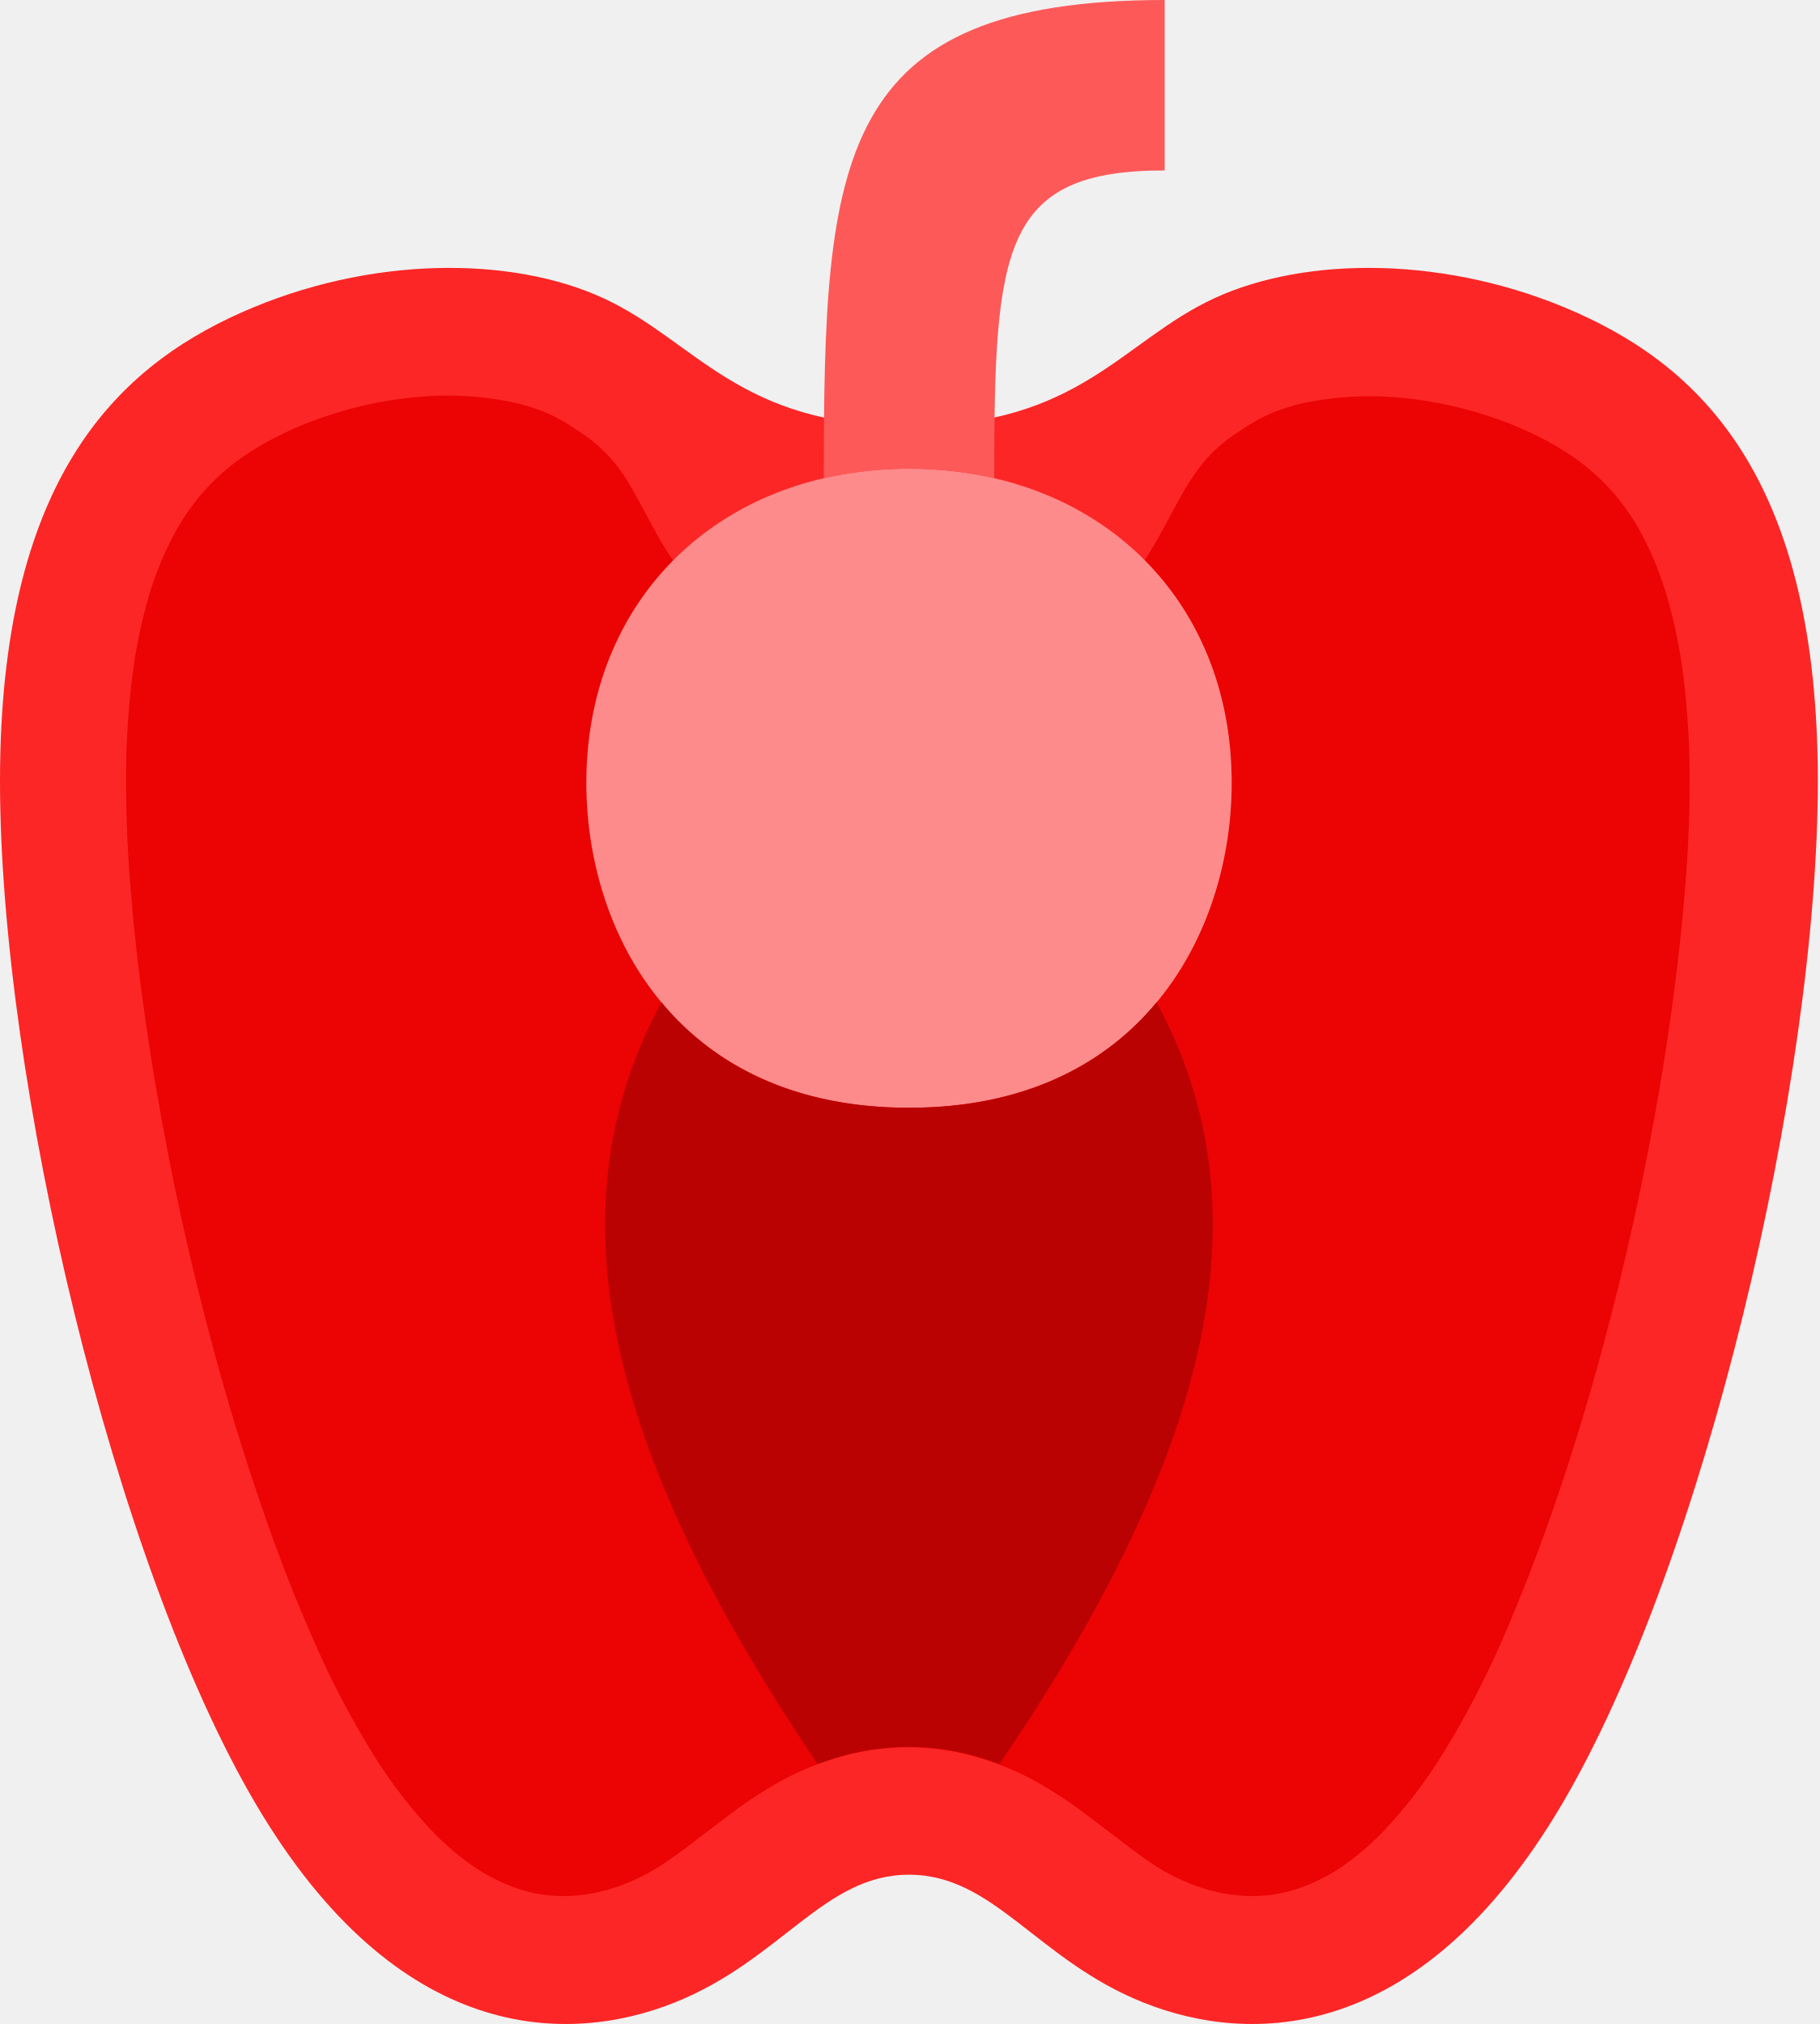
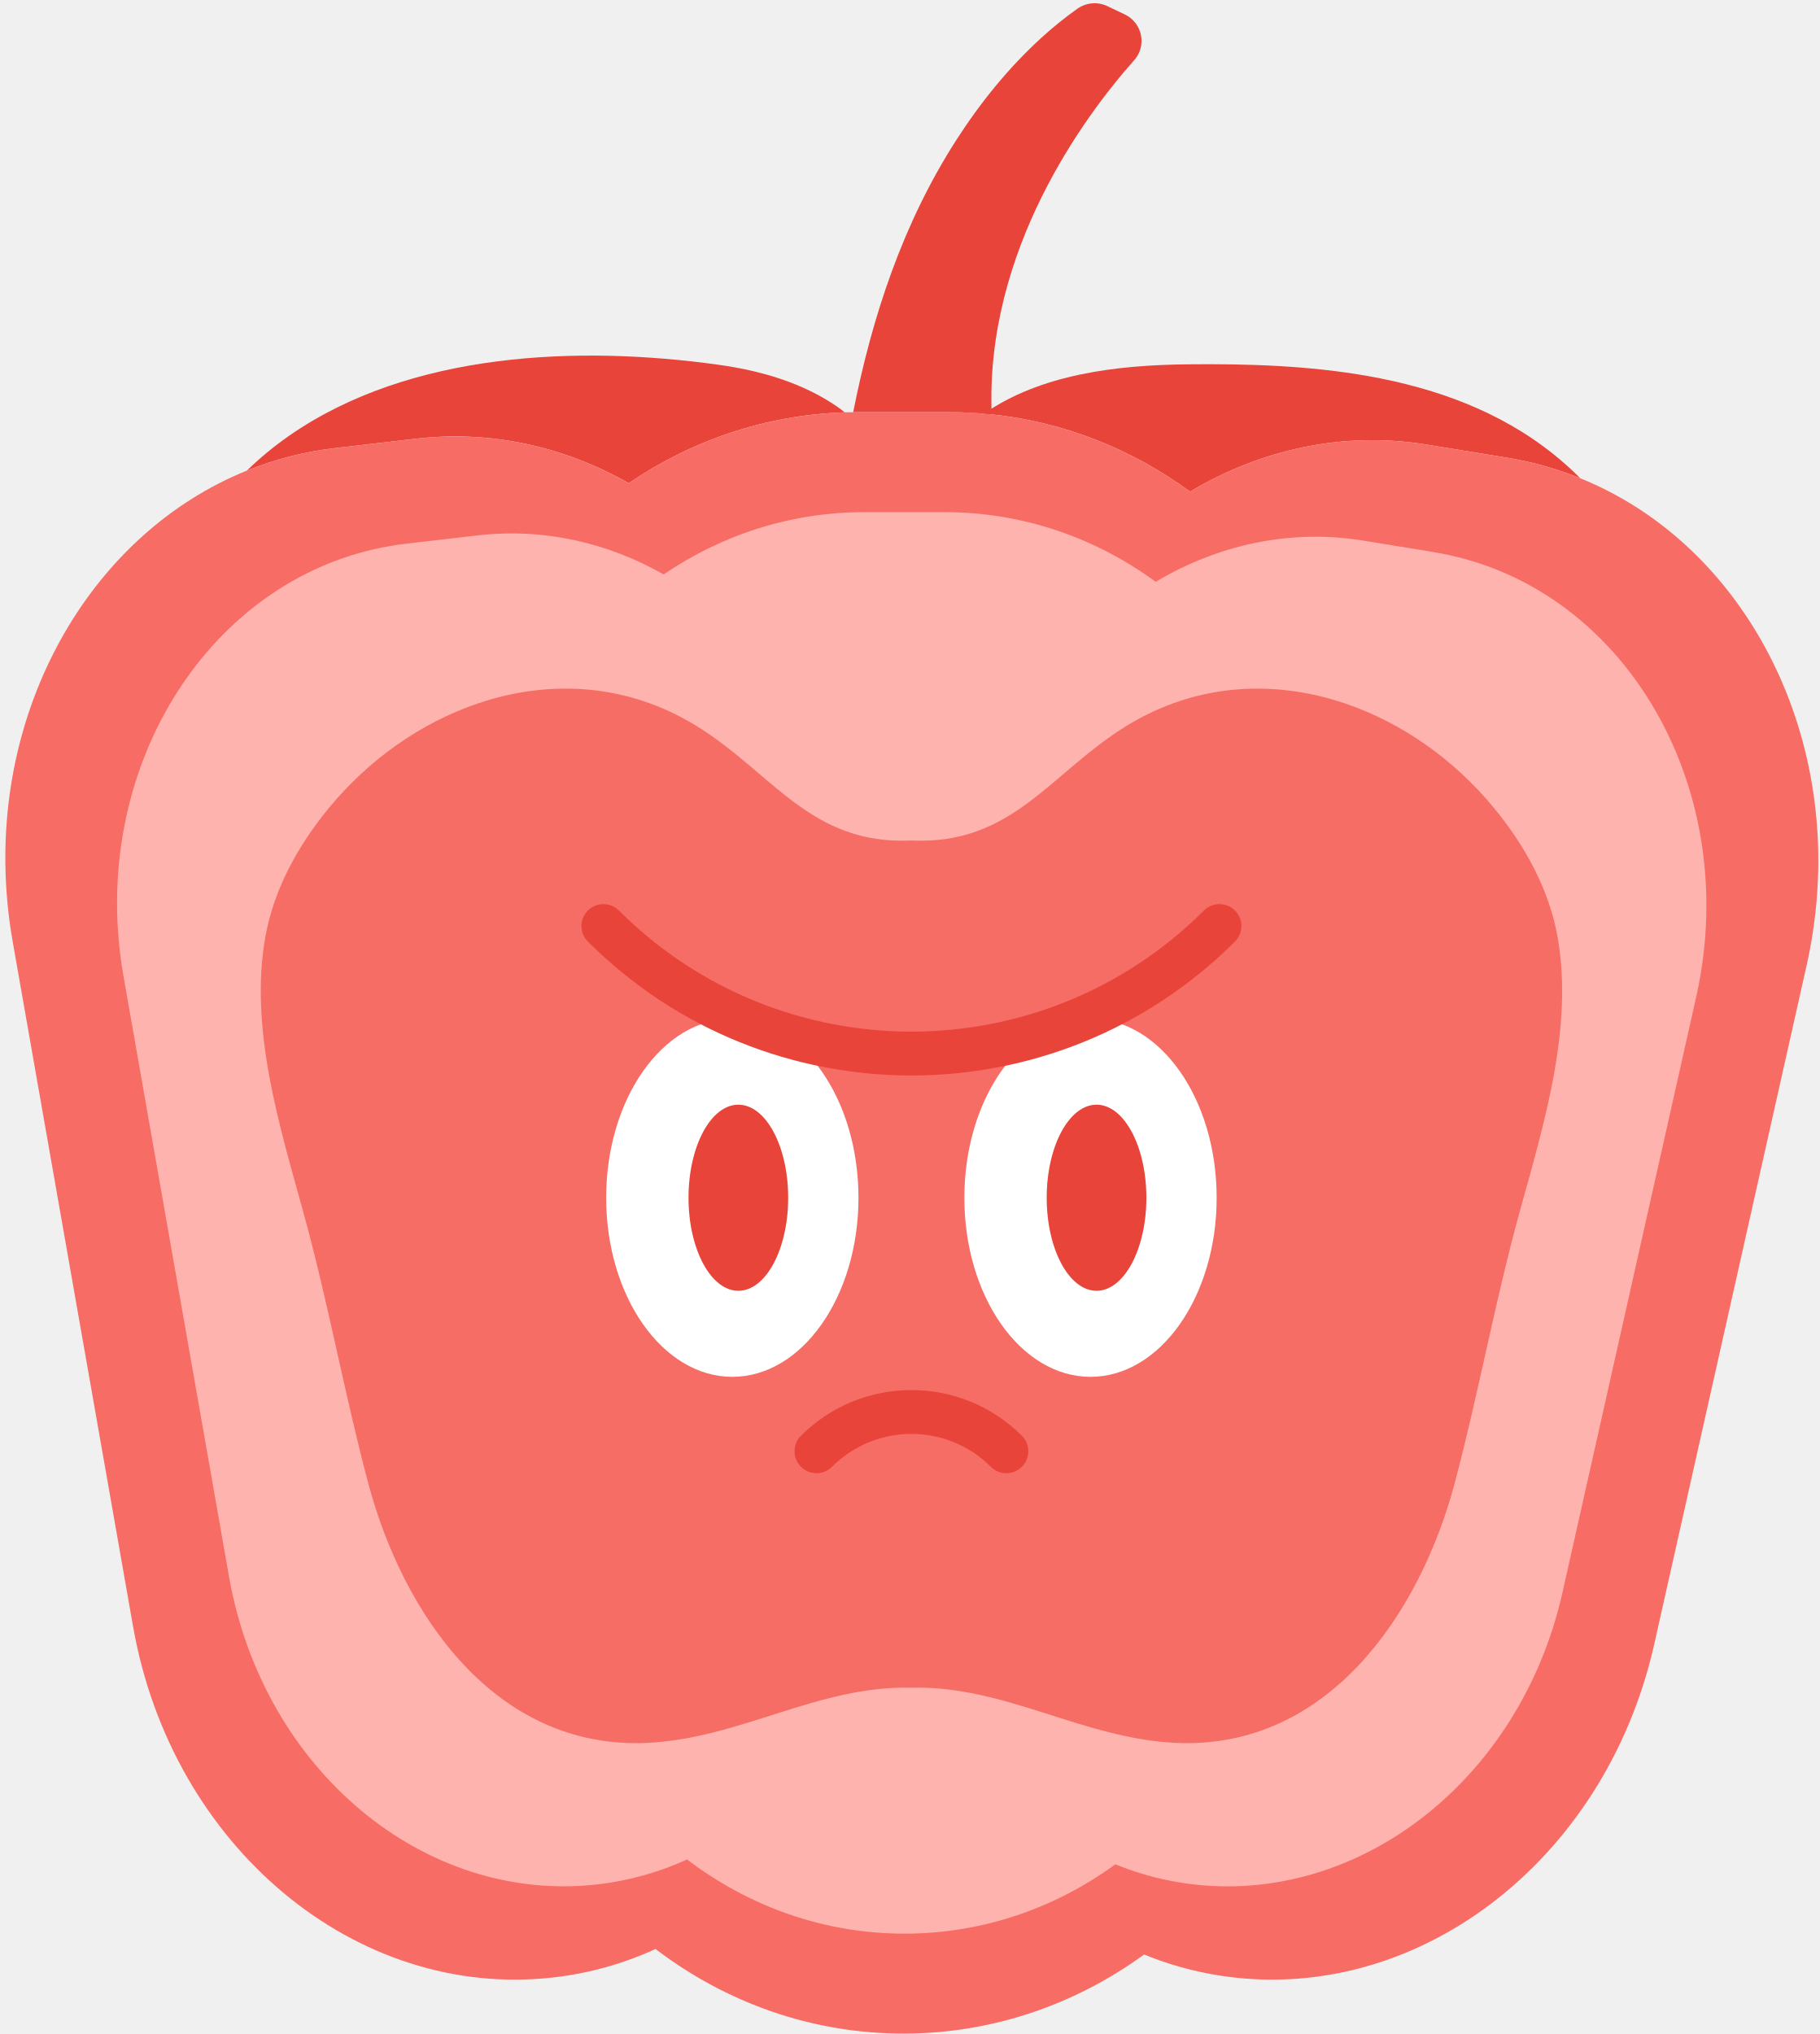
- <svg xmlns="http://www.w3.org/2000/svg" width="303" height="337" viewBox="0 0 303 337" fill="none">
-   <path d="M151.353 70.941C179.729 70.941 186.824 56.753 202.182 49.659C217.541 42.565 241.2 42.565 262.482 52.035C283.765 61.506 302.67 80.412 302.67 130.071C302.67 179.729 283.765 260.141 260.106 300.329C236.447 340.518 208.106 340.518 190.371 333.423C172.635 326.329 165.541 312.141 151.353 312.141C137.165 312.141 130.071 326.329 112.335 333.423C94.6 340.518 66.224 340.518 42.565 300.329C18.906 260.141 0 179.729 0 130.071C0 80.412 18.906 61.506 40.188 52.035C61.471 42.565 85.129 42.565 100.488 49.659C115.847 56.753 122.977 70.941 151.353 70.941Z" fill="#FC2626" />
-   <path d="M151.353 106.412C156.463 106.432 161.565 106.016 166.605 105.17C171.069 104.396 175.45 103.209 179.694 101.623C184.042 100.244 187.794 97.431 190.335 93.642C193.173 89.599 195.904 83.356 198.564 79.454C200.535 76.406 203.15 73.827 206.226 71.899C207.542 70.983 208.916 70.153 210.34 69.416C212.993 68.152 215.811 67.268 218.711 66.791C223.076 66.016 227.521 65.79 231.942 66.117C237.038 66.486 242.074 67.45 246.946 68.99C250.625 70.129 254.188 71.614 257.587 73.424C259.754 74.584 261.818 75.925 263.759 77.432C265.677 78.94 267.436 80.64 269.009 82.505C270.775 84.629 272.308 86.936 273.584 89.386C275.195 92.492 276.502 95.747 277.486 99.105C278.79 103.537 279.727 108.069 280.288 112.655C281.046 118.82 281.39 125.03 281.317 131.241C281.317 138.903 280.749 146.529 280.005 154.155C279.118 162.916 277.912 171.678 276.457 180.368C273.951 195.266 270.723 210.021 266.774 224.635C264.398 233.432 261.737 242.193 258.758 250.813C256.062 258.616 253.082 266.349 249.748 273.904C247.05 280.017 243.946 285.942 240.455 291.639C237.883 295.864 234.927 299.842 231.623 303.522C229.264 306.18 226.611 308.56 223.713 310.616C221.611 312.077 219.335 313.268 216.938 314.163C213.275 315.544 209.329 316.007 205.445 315.511C203.637 315.298 201.855 314.906 200.125 314.34C197.471 313.471 194.934 312.28 192.57 310.793C190.973 309.765 189.448 308.665 187.923 307.495C185.582 305.721 183.276 303.947 180.829 302.103C178.491 300.33 176.051 298.696 173.522 297.208C170.388 295.382 167.056 293.918 163.59 292.845C155.512 290.286 146.839 290.286 138.761 292.845C135.295 293.917 131.963 295.38 128.829 297.208C126.298 298.693 123.858 300.328 121.522 302.103C119.146 303.877 116.875 305.65 114.428 307.495C112.903 308.63 111.377 309.765 109.746 310.793C107.383 312.281 104.845 313.473 102.191 314.34C100.46 314.905 98.678 315.297 96.87 315.511C92.987 316.011 89.04 315.548 85.377 314.163C82.982 313.263 80.707 312.072 78.603 310.616C75.705 308.559 73.052 306.179 70.693 303.522C67.391 299.84 64.435 295.862 61.861 291.639C58.369 285.943 55.264 280.017 52.567 273.904C49.198 266.349 46.218 258.652 43.558 250.813C40.578 242.193 37.918 233.432 35.541 224.635C31.592 210.045 28.364 195.289 25.858 180.368C24.404 171.678 23.162 162.916 22.311 154.155C21.53 146.529 21.034 138.903 20.998 131.241C20.922 125.03 21.265 118.82 22.027 112.655C22.589 108.069 23.526 103.537 24.829 99.105C25.822 95.745 27.141 92.49 28.767 89.386C30.045 86.937 31.579 84.631 33.342 82.505C34.917 80.641 36.676 78.942 38.592 77.432C40.585 75.879 42.709 74.503 44.941 73.318C48.338 71.503 51.902 70.019 55.582 68.884C60.453 67.339 65.489 66.375 70.586 66.011C75.019 65.678 79.476 65.904 83.852 66.685C85.608 66.996 87.339 67.434 89.031 67.997C90.122 68.366 91.188 68.804 92.223 69.31C93.649 70.044 95.023 70.874 96.338 71.793C99.413 73.721 102.029 76.3 104 79.348C106.66 83.427 109.391 89.67 112.229 93.536C114.77 97.324 118.522 100.138 122.87 101.517C127.113 103.103 131.495 104.29 135.959 105.064C141.042 105.953 146.192 106.404 151.353 106.412Z" fill="#EC0303" />
-   <path d="M151.353 78.035C179.73 78.035 201.012 95.771 204.559 122.373C208.106 148.976 193.918 184.447 151.353 184.447C108.789 184.447 94.6 148.976 98.147 122.373C101.694 95.771 122.977 78.035 151.353 78.035Z" fill="#FE8B8B" />
-   <path d="M165.541 79.631C156.199 77.526 146.506 77.526 137.164 79.631C137.164 26.426 139.044 0 193.917 0V28.377C166.782 28.377 165.541 41.323 165.541 79.631Z" fill="#FD5959" />
-   <path d="M110.136 166.889C118.756 177.353 132.164 184.447 151.353 184.447C170.543 184.447 183.951 177.353 192.57 166.889C210.66 200.444 202.821 240.171 166.428 293.696L163.697 292.774C155.618 290.215 146.946 290.215 138.867 292.774L136.136 293.696C99.885 240.171 92.011 200.444 110.136 166.889Z" fill="#BA0202" />
+ <svg xmlns="http://www.w3.org/2000/svg" width="331" height="370" viewBox="0 0 331 370" fill="none">
+   <path d="M153.662 75.003C139.174 75.482 125.747 80.166 114.375 87.895C102.776 81.306 89.463 78.206 75.683 79.802L61.012 81.5C55.371 82.15 49.983 83.552 44.913 85.603C47.3 83.278 49.88 81.158 52.631 79.243C74.644 63.958 105.344 62.807 130.771 66.363C138.363 67.423 145.967 69.6 152.383 74.034C152.703 74.251 153.137 74.581 153.662 75.003Z" fill="#E8443A" />
+   <path d="M287.483 87.005C283.281 85.284 278.84 84.031 274.193 83.267L259.625 80.885C244.326 78.377 229.346 81.762 216.479 89.433C206.055 81.796 193.748 76.792 180.401 75.379C179.933 75.333 179.465 75.288 178.997 75.242C189.329 68.107 202.904 66.408 216.137 66.272C226.789 66.158 238.069 66.488 248.95 68.426C261.109 70.592 272.789 74.775 282.573 82.606C284.297 83.985 285.93 85.455 287.483 87.005Z" fill="#E8443A" />
+   <path d="M287.482 87.005C283.281 85.284 278.84 84.031 274.193 83.267L259.625 80.885C244.326 78.377 229.346 81.762 216.479 89.433C206.055 81.796 193.747 76.793 180.401 75.379C179.933 75.334 179.465 75.288 178.996 75.242C176.896 75.06 174.761 74.969 172.614 74.969H156.094C155.797 74.969 155.5 74.969 155.203 74.98C154.689 74.98 154.176 74.992 153.662 75.003C139.173 75.482 125.747 80.166 114.375 87.895C102.775 81.306 89.463 78.206 75.682 79.802L61.011 81.5C55.371 82.15 49.982 83.552 44.913 85.603C16.998 96.877 -1.178 127.812 1.174 161.985C1.379 165.04 1.745 168.117 2.293 171.206L24.202 295.849C31.247 335.937 64.733 363.863 100.755 359.703C107.285 358.951 113.485 357.172 119.25 354.539C131.958 364.228 147.554 369.927 164.348 369.927C172.454 369.927 180.287 368.594 187.639 366.132C194.992 363.67 201.888 360.079 208.122 355.542C212.346 357.264 216.799 358.54 221.457 359.304C257.238 365.14 292.004 338.809 300.921 299.097L328.641 175.617C329.338 172.551 329.84 169.496 330.194 166.453C334.27 131.368 316.379 98.7 287.482 87.005Z" fill="#F76D65" />
+   <path d="M206.318 10.955C197.207 21.191 179.168 45.641 180.401 75.379C177.843 75.106 175.24 74.969 172.614 74.969H156.094C155.797 74.969 155.5 74.969 155.203 74.98C158.663 57.495 164.28 40.523 173.996 25.42C178.346 18.66 183.449 12.345 189.386 6.92C191.476 5.005 193.69 3.215 196.008 1.574C197.595 0.457 199.662 0.275 201.42 1.107L204.582 2.611C206.558 3.546 207.654 5.484 207.654 7.456C207.654 8.687 207.231 9.929 206.318 10.955Z" fill="#E8443A" />
+   <path d="M260.835 100.433L248.059 98.347C234.644 96.159 221.514 99.122 210.234 105.836C199.342 97.868 186.121 93.161 171.781 93.161H157.292C143.774 93.161 131.238 97.333 120.723 104.491C110.55 98.712 98.882 95.999 86.791 97.401L73.936 98.894C41.716 102.633 19.042 134.059 21.474 169.451C21.656 172.129 21.976 174.831 22.456 177.532L41.659 286.798C47.836 321.94 77.189 346.424 108.769 342.776C114.489 342.115 119.924 340.553 124.993 338.251C136.136 346.743 149.803 351.747 164.531 351.747C178.745 351.747 191.978 347.096 202.893 339.129C206.603 340.645 210.508 341.762 214.584 342.434C245.958 347.552 276.431 324.47 284.24 289.648L308.547 181.396C309.152 178.718 309.598 176.039 309.906 173.372C313.993 138.128 292.826 105.676 260.812 100.444L260.835 100.433Z" fill="#FFB3AE" />
+   <path d="M283.33 170.404C281.778 161.719 277.348 153.728 271.719 146.912C264.492 138.158 255.016 131.467 244.695 127.968C231.85 123.614 217.716 124.218 205.008 131.992C191.114 140.495 184.252 153.751 165.802 152.896C147.352 153.751 140.49 140.495 126.595 131.992C113.888 124.218 99.753 123.614 86.909 127.968C76.588 131.467 67.112 138.158 59.885 146.912C54.256 153.728 49.826 161.719 48.273 170.404C45.305 187.035 50.854 204.794 55.226 220.672C59.702 236.937 62.659 253.545 66.998 269.856C73.334 293.622 90.06 318.254 117.633 317.046C134.679 316.282 148.722 306.582 165.802 307.004C182.882 306.582 196.925 316.282 213.971 317.046C241.543 318.254 258.27 293.622 264.606 269.856C268.945 253.545 271.902 236.937 276.377 220.672C280.75 204.794 286.299 187.035 283.33 170.404Z" fill="#F66D65" />
+   <path d="M133.217 250.456C145.891 250.456 156.166 235.871 156.166 217.879C156.166 199.887 145.891 185.302 133.217 185.302C120.543 185.302 110.269 199.887 110.269 217.879C110.269 235.871 120.543 250.456 133.217 250.456Z" fill="white" />
+   <path d="M134.313 234.806C139.32 234.806 143.378 227.227 143.378 217.879C143.378 208.531 139.32 200.952 134.313 200.952C129.306 200.952 125.248 208.531 125.248 217.879C125.248 227.227 129.306 234.806 134.313 234.806Z" fill="#E8443A" />
+   <path d="M198.375 250.456C211.049 250.456 221.323 235.871 221.323 217.879C221.323 199.887 211.049 185.302 198.375 185.302C185.701 185.302 175.426 199.887 175.426 217.879C175.426 235.871 185.701 250.456 198.375 250.456Z" fill="white" />
+   <path d="M199.471 234.806C204.477 234.806 208.536 227.228 208.536 217.879C208.536 208.531 204.477 200.953 199.471 200.953C194.464 200.953 190.406 208.531 190.406 217.879C190.406 227.228 194.464 234.806 199.471 234.806Z" fill="#E8443A" />
+   <path fill-rule="evenodd" clip-rule="evenodd" d="M180.239 266.818C172.255 258.847 159.337 258.847 151.353 266.818C149.793 268.376 147.262 268.376 145.702 266.818C144.141 265.26 144.141 262.734 145.702 261.176C156.807 250.089 174.785 250.089 185.89 261.176C187.451 262.734 187.451 265.26 185.89 266.818C184.33 268.376 181.799 268.376 180.239 266.818Z" fill="#E8443A" />
+   <path fill-rule="evenodd" clip-rule="evenodd" d="M106.941 165.634C108.502 164.076 111.032 164.077 112.593 165.635C141.995 195 189.586 195.001 219.001 165.634C220.561 164.076 223.091 164.076 224.652 165.634C226.212 167.192 226.212 169.718 224.652 171.276C192.117 203.758 139.465 203.759 106.94 171.276C105.38 169.717 105.381 167.191 106.941 165.634Z" fill="#E8443A" />
</svg>
